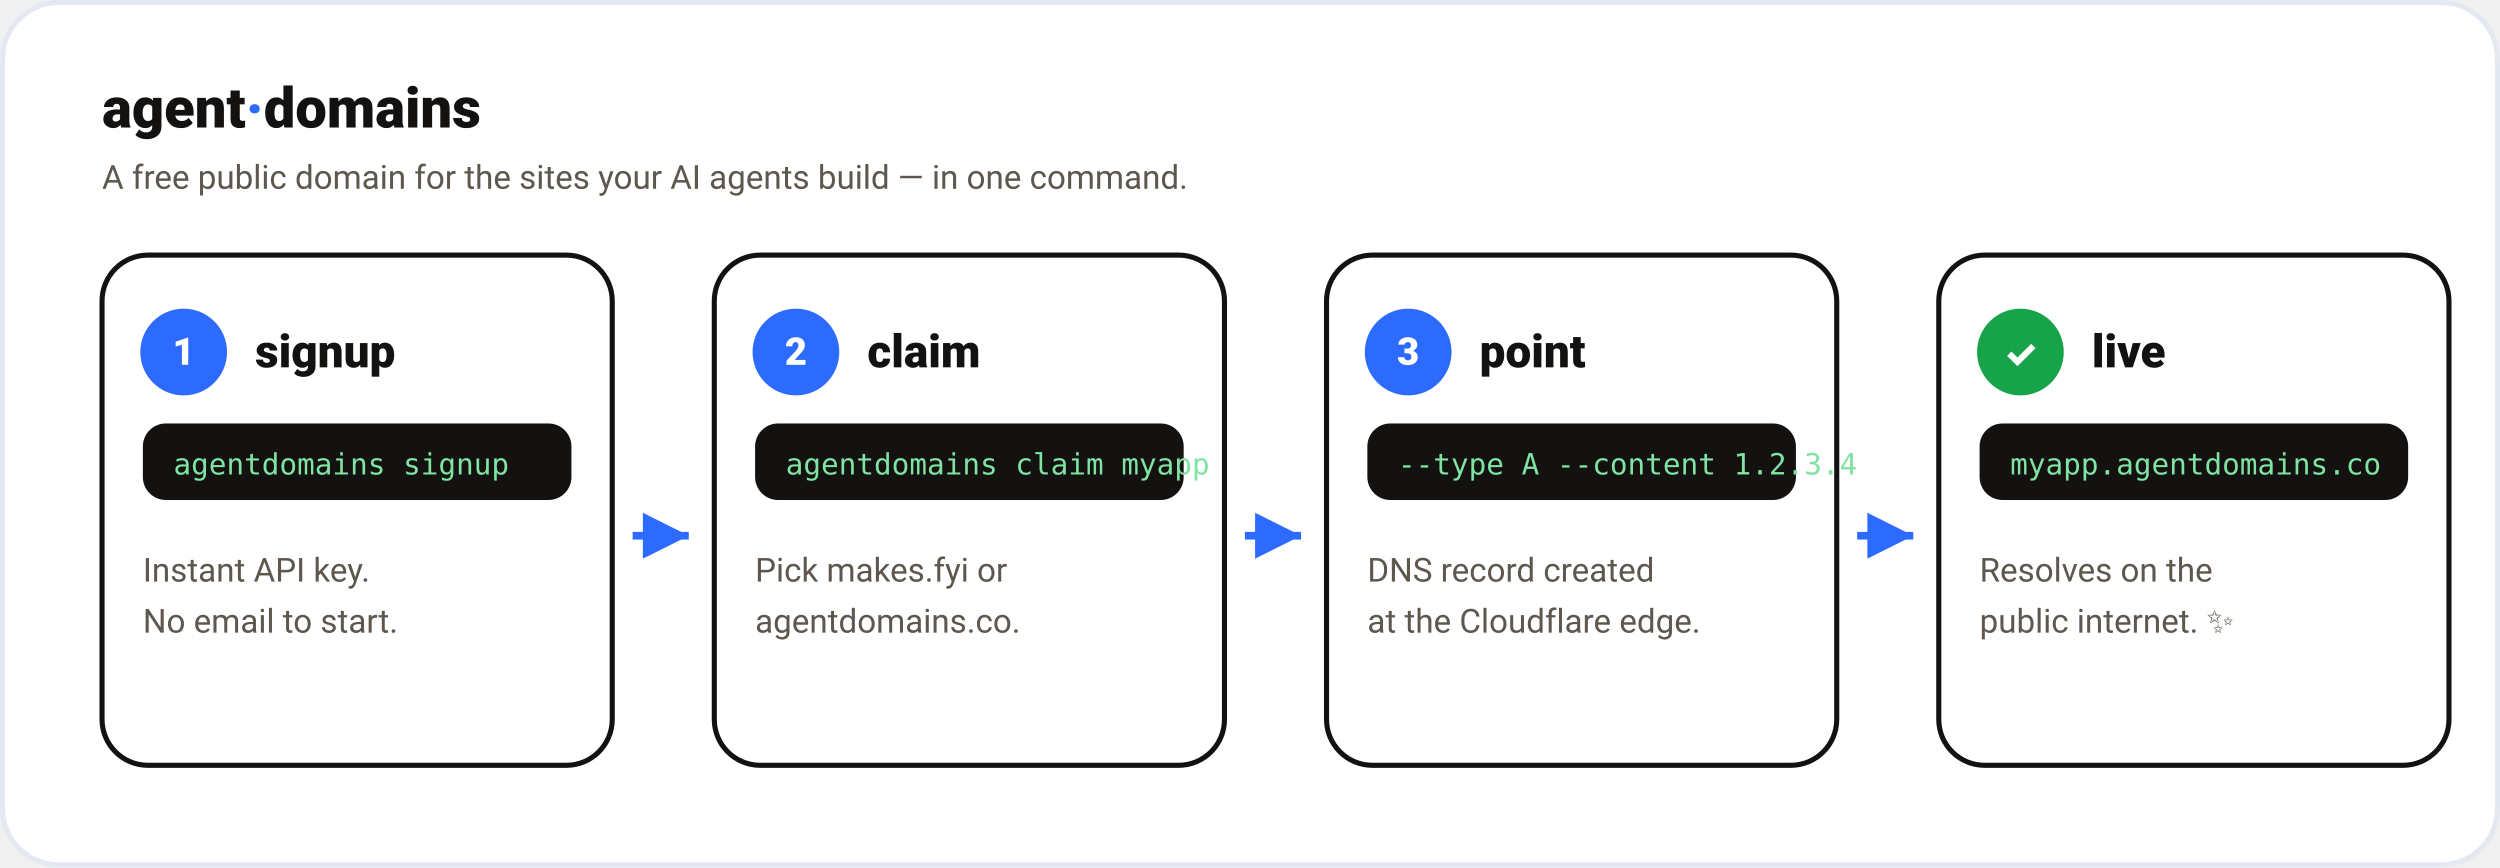
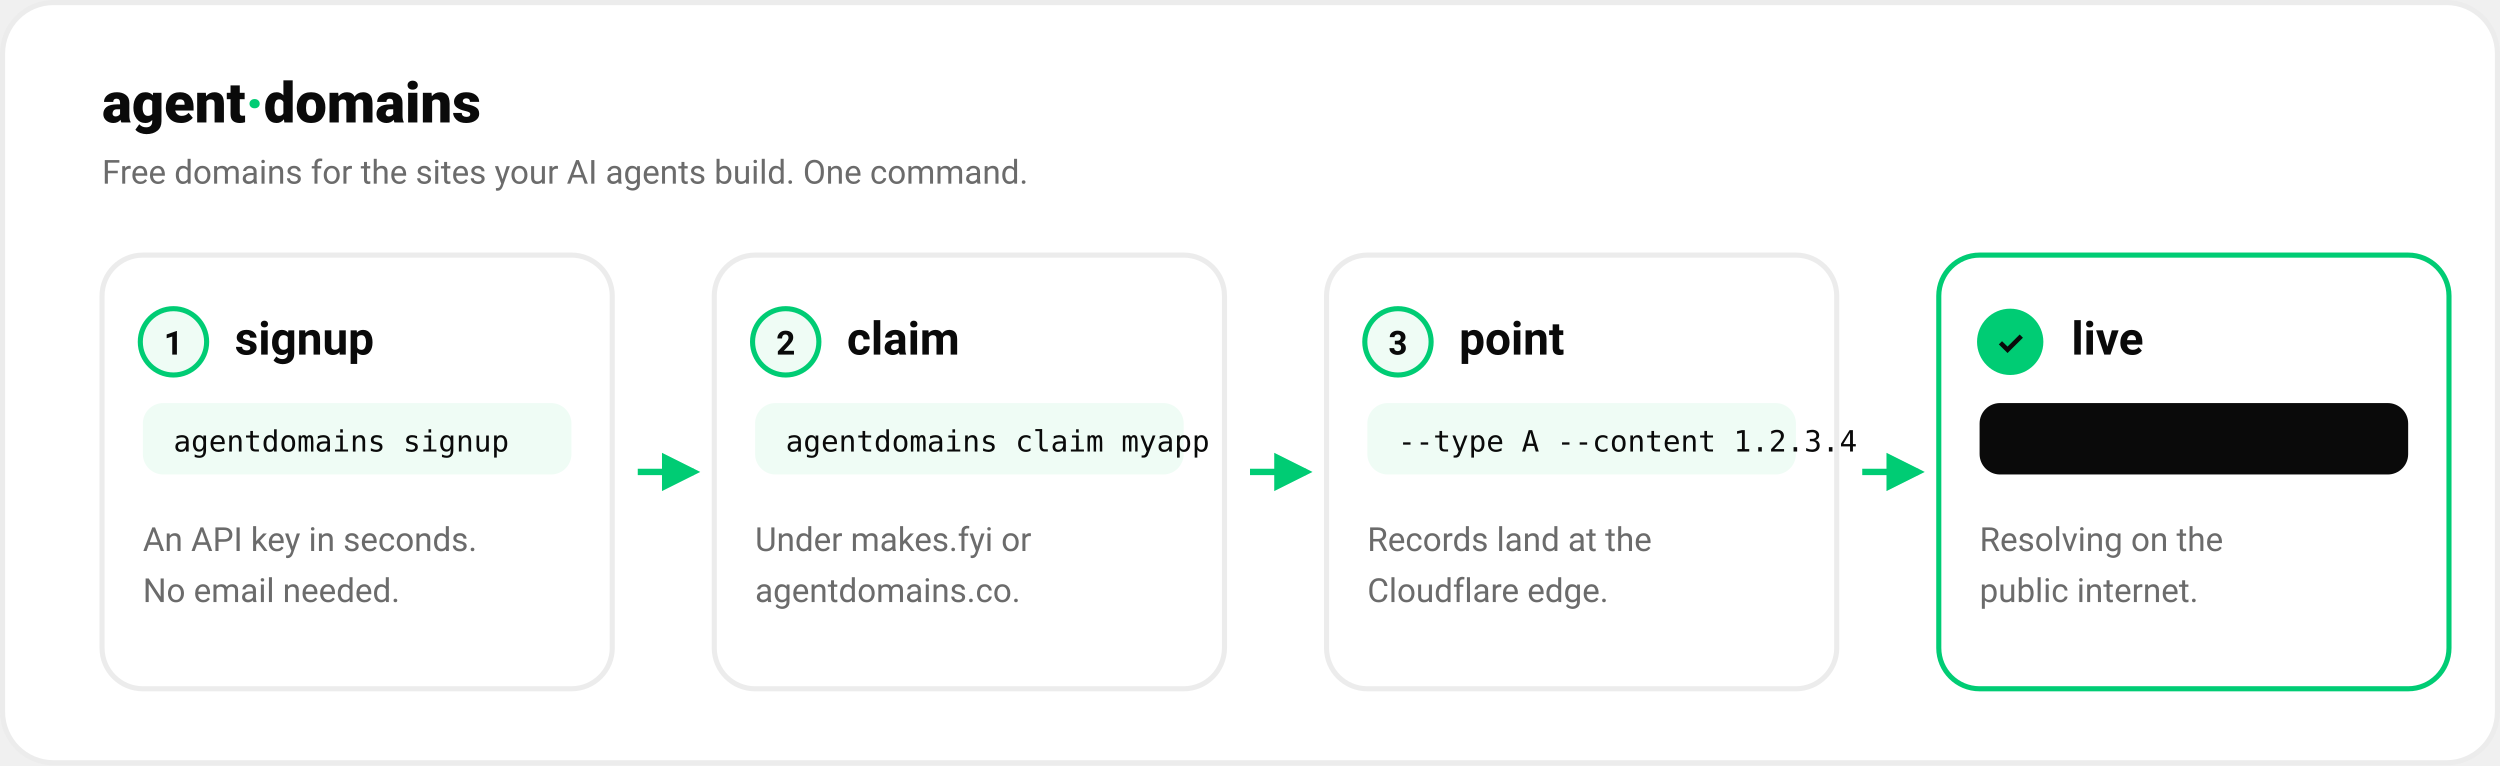
- <svg xmlns="http://www.w3.org/2000/svg" width="980" height="340" viewBox="0 0 980 340" font-family="'Plus Jakarta Sans', -apple-system, BlinkMacSystemFont, 'Segoe UI', Roboto, sans-serif">
+ <svg xmlns="http://www.w3.org/2000/svg" width="980" height="300" viewBox="0 0 980 300" font-family="system-ui, -apple-system, 'Segoe UI', Roboto, sans-serif">
  <defs>
    <style>
-       .card{fill:#FFFFFF;stroke:#141210;stroke-width:2;rx:18;}
-       .title{font-weight:800;font-size:18px;fill:#141210;}
-       .desc{font-size:13px;fill:#5d574e;}
-       .chip{fill:#141210;rx:9;}
-       .code{font-family:'SFMono-Regular',ui-monospace,Menlo,Consolas,monospace;font-size:11.5px;fill:#7fe3a1;}
-       .num{font-weight:800;font-size:15px;fill:#ffffff;}
-       .kick{font-weight:800;font-size:13px;letter-spacing:.12em;fill:#2D6BFF;}
+       .title{font-weight:700;font-size:18px;fill:#0A0A0A;}
+       .desc{font-size:13px;fill:#6b6b6b;}
+       .code{font-family:ui-monospace,'SFMono-Regular',Menlo,Consolas,monospace;font-size:11.5px;fill:#0A0A0A;}
+       .num{font-weight:700;font-size:13px;fill:#0A0A0A;}
    </style>
-     <marker id="arrow" markerWidth="10" markerHeight="10" refX="6" refY="3" orient="auto" markerUnits="strokeWidth">
-       <path d="M0,0 L6,3 L0,6 Z" fill="#2D6BFF" />
+     <marker id="arrow" markerWidth="9" markerHeight="9" refX="5" refY="3" orient="auto" markerUnits="strokeWidth">
+       <path d="M0,0 L6,3 L0,6 Z" fill="#00CC74" />
    </marker>
  </defs>
-   <rect x="1" y="1" width="978" height="338" rx="22" fill="#FFFFFF" stroke="#E4E8F0" stroke-width="2" />
-   <text x="40" y="50" font-weight="800" font-size="22" fill="#141210">agent<tspan fill="#2D6BFF">·</tspan>domains</text>
-   <text x="40" y="74" class="desc" font-size="14">A free public domain for the sites your AI agents build — in one command.</text>
-   <line x1="248" y1="210" x2="270" y2="210" stroke="#2D6BFF" stroke-width="3" marker-end="url(#arrow)" />
-   <line x1="488" y1="210" x2="510" y2="210" stroke="#2D6BFF" stroke-width="3" marker-end="url(#arrow)" />
-   <line x1="728" y1="210" x2="750" y2="210" stroke="#2D6BFF" stroke-width="3" marker-end="url(#arrow)" />
-   <rect x="40" y="100" width="200" height="200" rx="18" class="card" />
-   <circle cx="72" cy="138" r="17" fill="#2D6BFF" />
-   <text x="72" y="143" text-anchor="middle" class="num">1</text>
-   <text x="100" y="144" class="title">signup</text>
-   <rect x="56" y="166" width="168" height="30" class="chip" />
-   <text x="68" y="186" class="code">agentdomains signup</text>
-   <text x="56" y="228" class="desc">Instant API key.</text>
-   <text x="56" y="248" class="desc">No email to start.</text>
-   <rect x="280" y="100" width="200" height="200" rx="18" class="card" />
-   <circle cx="312" cy="138" r="17" fill="#2D6BFF" />
-   <text x="312" y="143" text-anchor="middle" class="num">2</text>
-   <text x="340" y="144" class="title">claim</text>
-   <rect x="296" y="166" width="168" height="30" class="chip" />
-   <text x="308" y="186" class="code">agentdomains claim myapp</text>
-   <text x="296" y="228" class="desc">Pick makes.fyi or</text>
-   <text x="296" y="248" class="desc">agentdomains.co.</text>
-   <rect x="520" y="100" width="200" height="200" rx="18" class="card" />
-   <circle cx="552" cy="138" r="17" fill="#2D6BFF" />
-   <text x="552" y="143" text-anchor="middle" class="num">3</text>
-   <text x="580" y="144" class="title">point</text>
-   <rect x="536" y="166" width="168" height="30" class="chip" />
-   <text x="548" y="186" class="code">--type A --content 1.2.3.4</text>
-   <text x="536" y="228" class="desc">DNS record created</text>
-   <text x="536" y="248" class="desc">at the Cloudflare edge.</text>
-   <rect x="760" y="100" width="200" height="200" rx="18" class="card" stroke="#2D6BFF" />
-   <circle cx="792" cy="138" r="17" fill="#16a34a" />
-   <text x="792" y="144" text-anchor="middle" class="num">✓</text>
-   <text x="820" y="144" class="title">live</text>
-   <rect x="776" y="166" width="168" height="30" class="chip" />
-   <text x="788" y="186" class="code">myapp.agentdomains.co</text>
-   <text x="776" y="228" class="desc">Resolves on the</text>
-   <text x="776" y="248" class="desc">public internet. ✨</text>
+   <rect x="1" y="1" width="978" height="298" rx="20" fill="#FFFFFF" stroke="#ECECEC" stroke-width="2" />
+   <text x="40" y="48" font-weight="800" font-size="22" fill="#0A0A0A">agent<tspan fill="#00CC74">·</tspan>domains</text>
+   <text x="40" y="72" class="desc" font-size="14">Free domains for the sites your AI agents build. One command.</text>
+   <line x1="250" y1="185" x2="272" y2="185" stroke="#00CC74" stroke-width="2.5" marker-end="url(#arrow)" />
+   <line x1="490" y1="185" x2="512" y2="185" stroke="#00CC74" stroke-width="2.5" marker-end="url(#arrow)" />
+   <line x1="730" y1="185" x2="752" y2="185" stroke="#00CC74" stroke-width="2.5" marker-end="url(#arrow)" />
+   <rect x="40" y="100" width="200" height="170" rx="16" fill="#FFFFFF" stroke="#ECECEC" stroke-width="2" />
+   <circle cx="68" cy="134" r="13" fill="#EFFCF5" stroke="#00CC74" stroke-width="2" />
+   <text x="68" y="139" text-anchor="middle" class="num">1</text>
+   <text x="92" y="139" class="title">signup</text>
+   <rect x="56" y="158" width="168" height="28" rx="8" fill="#EFFCF5" />
+   <text x="68" y="177" class="code">agentdomains signup</text>
+   <text x="56" y="216" class="desc">An API key in seconds.</text>
+   <text x="56" y="236" class="desc">No email needed.</text>
+   <rect x="280" y="100" width="200" height="170" rx="16" fill="#FFFFFF" stroke="#ECECEC" stroke-width="2" />
+   <circle cx="308" cy="134" r="13" fill="#EFFCF5" stroke="#00CC74" stroke-width="2" />
+   <text x="308" y="139" text-anchor="middle" class="num">2</text>
+   <text x="332" y="139" class="title">claim</text>
+   <rect x="296" y="158" width="168" height="28" rx="8" fill="#EFFCF5" />
+   <text x="308" y="177" class="code">agentdomains claim myapp</text>
+   <text x="296" y="216" class="desc">Under makes.fyi or</text>
+   <text x="296" y="236" class="desc">agentdomains.co.</text>
+   <rect x="520" y="100" width="200" height="170" rx="16" fill="#FFFFFF" stroke="#ECECEC" stroke-width="2" />
+   <circle cx="548" cy="134" r="13" fill="#EFFCF5" stroke="#00CC74" stroke-width="2" />
+   <text x="548" y="139" text-anchor="middle" class="num">3</text>
+   <text x="572" y="139" class="title">point</text>
+   <rect x="536" y="158" width="168" height="28" rx="8" fill="#EFFCF5" />
+   <text x="548" y="177" class="code">--type A --content 1.2.3.4</text>
+   <text x="536" y="216" class="desc">Records land at the</text>
+   <text x="536" y="236" class="desc">Cloudflare edge.</text>
+   <rect x="760" y="100" width="200" height="170" rx="16" fill="#FFFFFF" stroke="#00CC74" stroke-width="2" />
+   <circle cx="788" cy="134" r="13" fill="#00CC74" />
+   <text x="788" y="139" text-anchor="middle" class="num" fill="#FFFFFF">✓</text>
+   <text x="812" y="139" class="title">live</text>
+   <rect x="776" y="158" width="168" height="28" rx="8" fill="#0A0A0A" />
+   <text x="788" y="177" class="code" fill="#7fe3a1">myapp.makes.fyi</text>
+   <text x="776" y="216" class="desc">Resolving on the</text>
+   <text x="776" y="236" class="desc">public internet.</text>
</svg>
